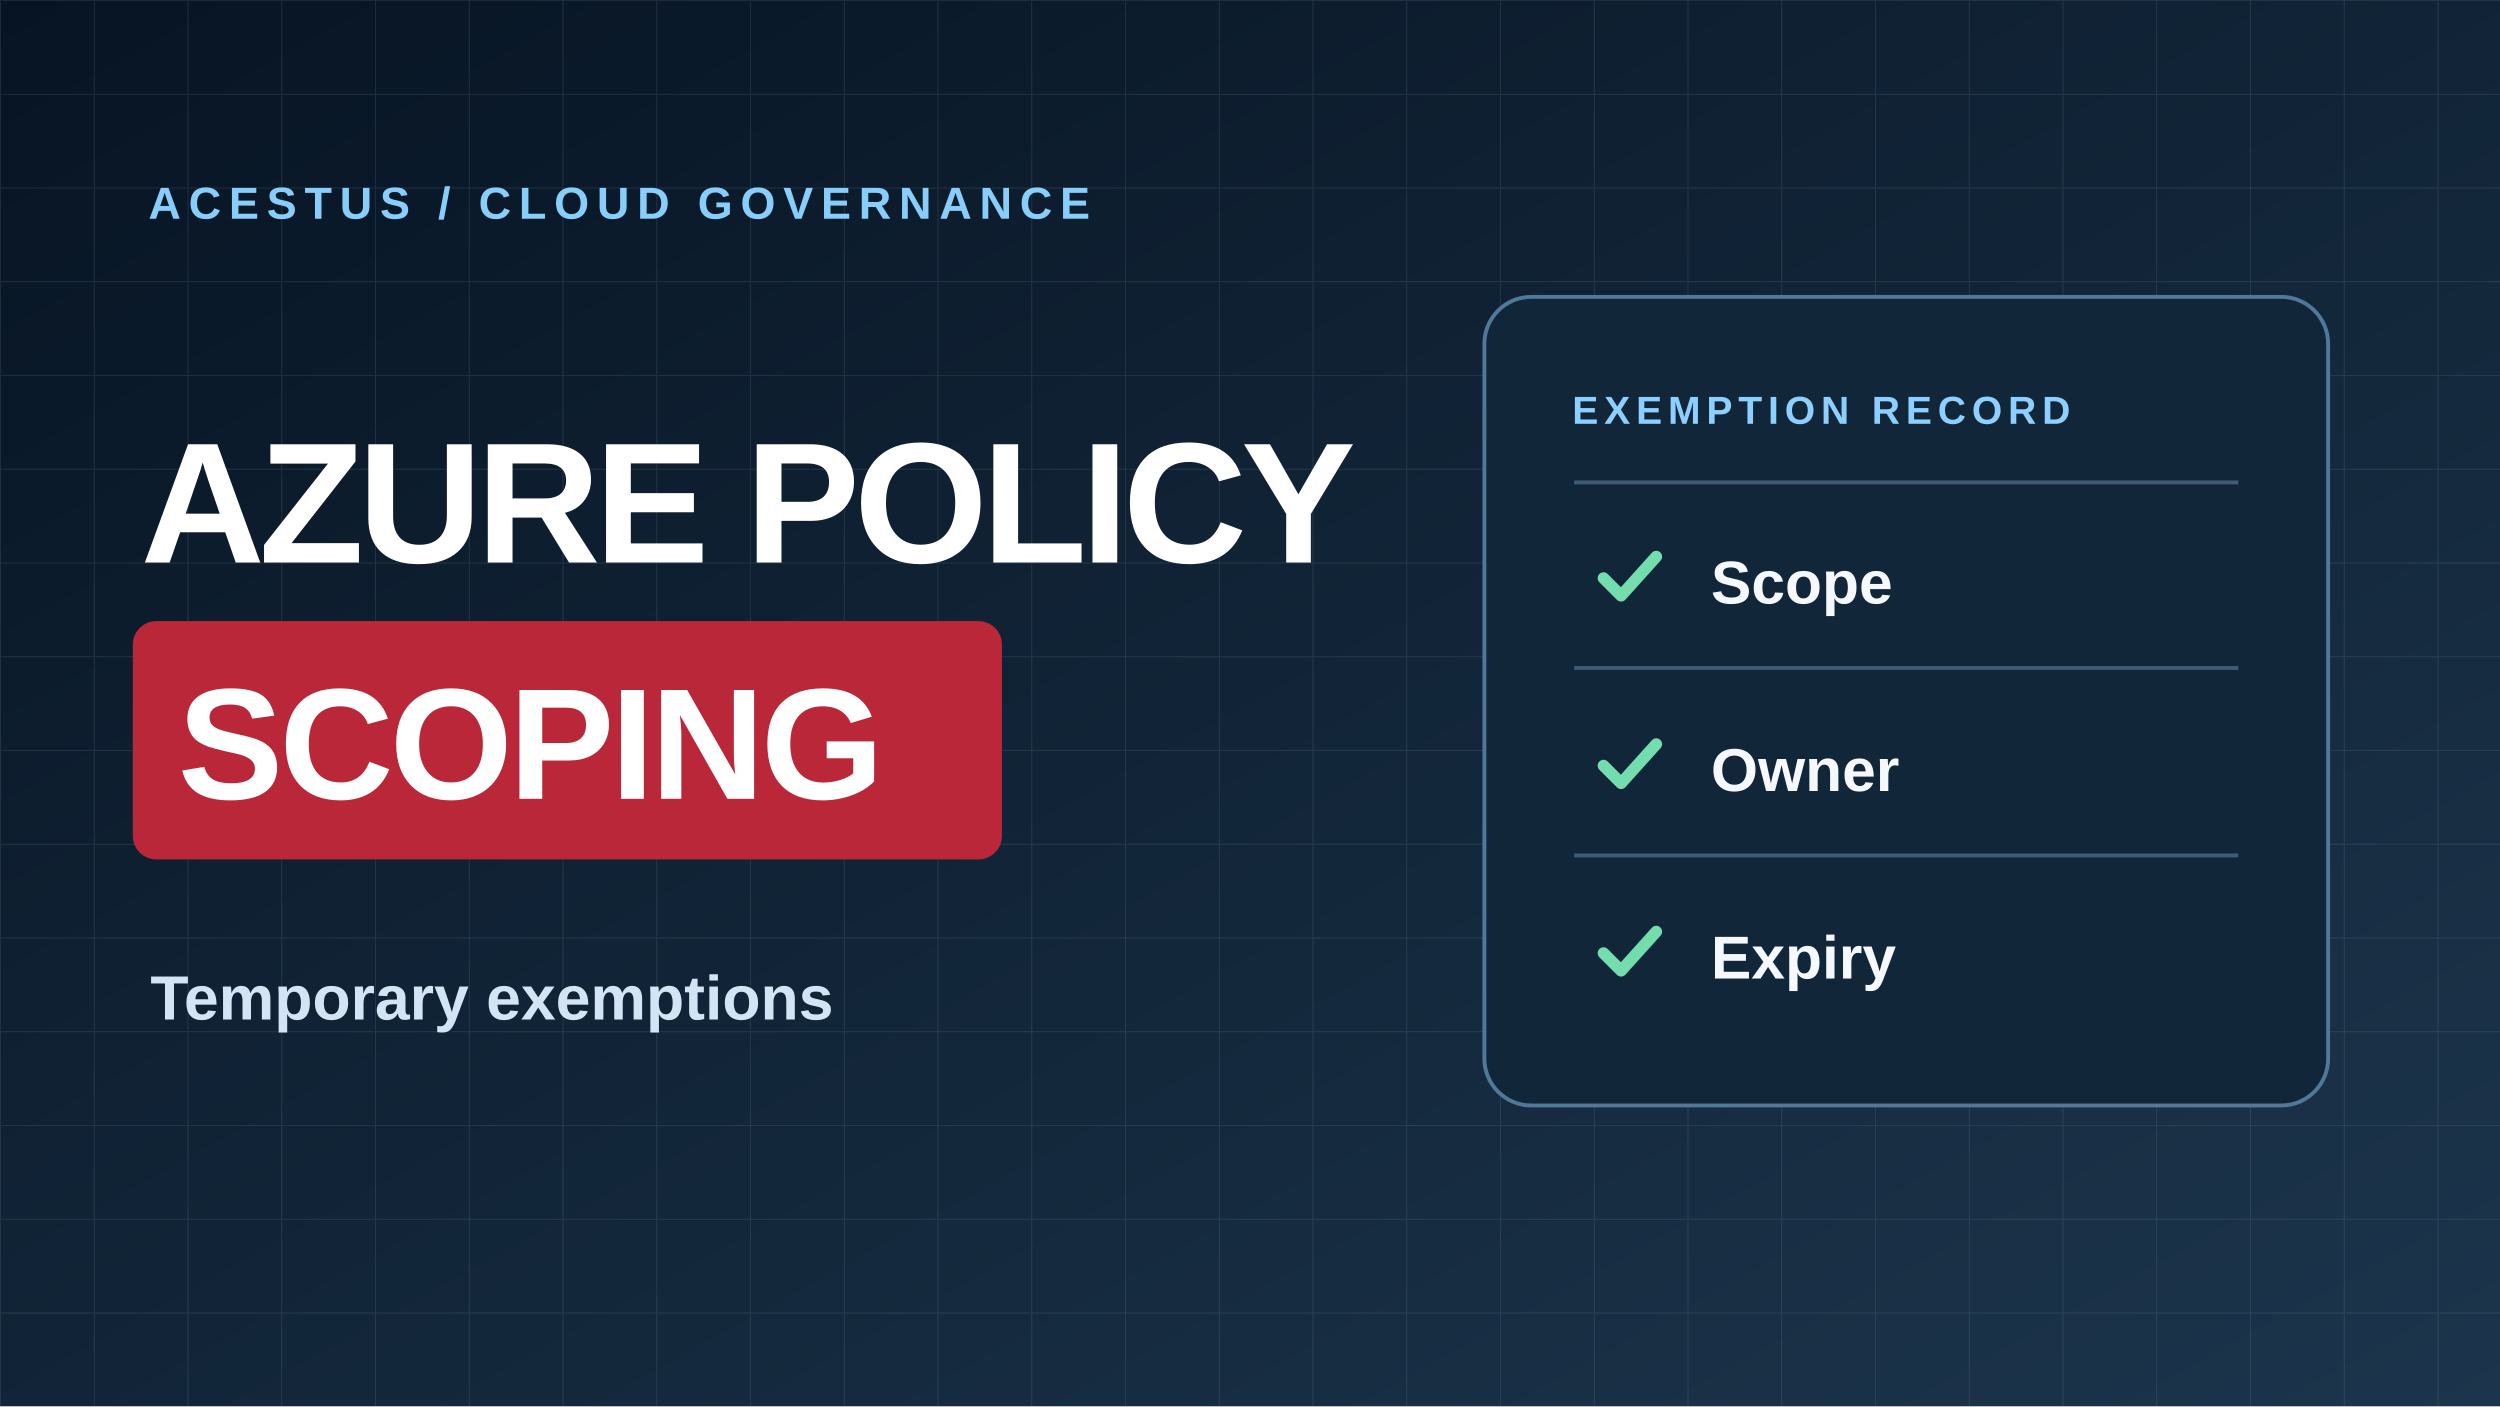
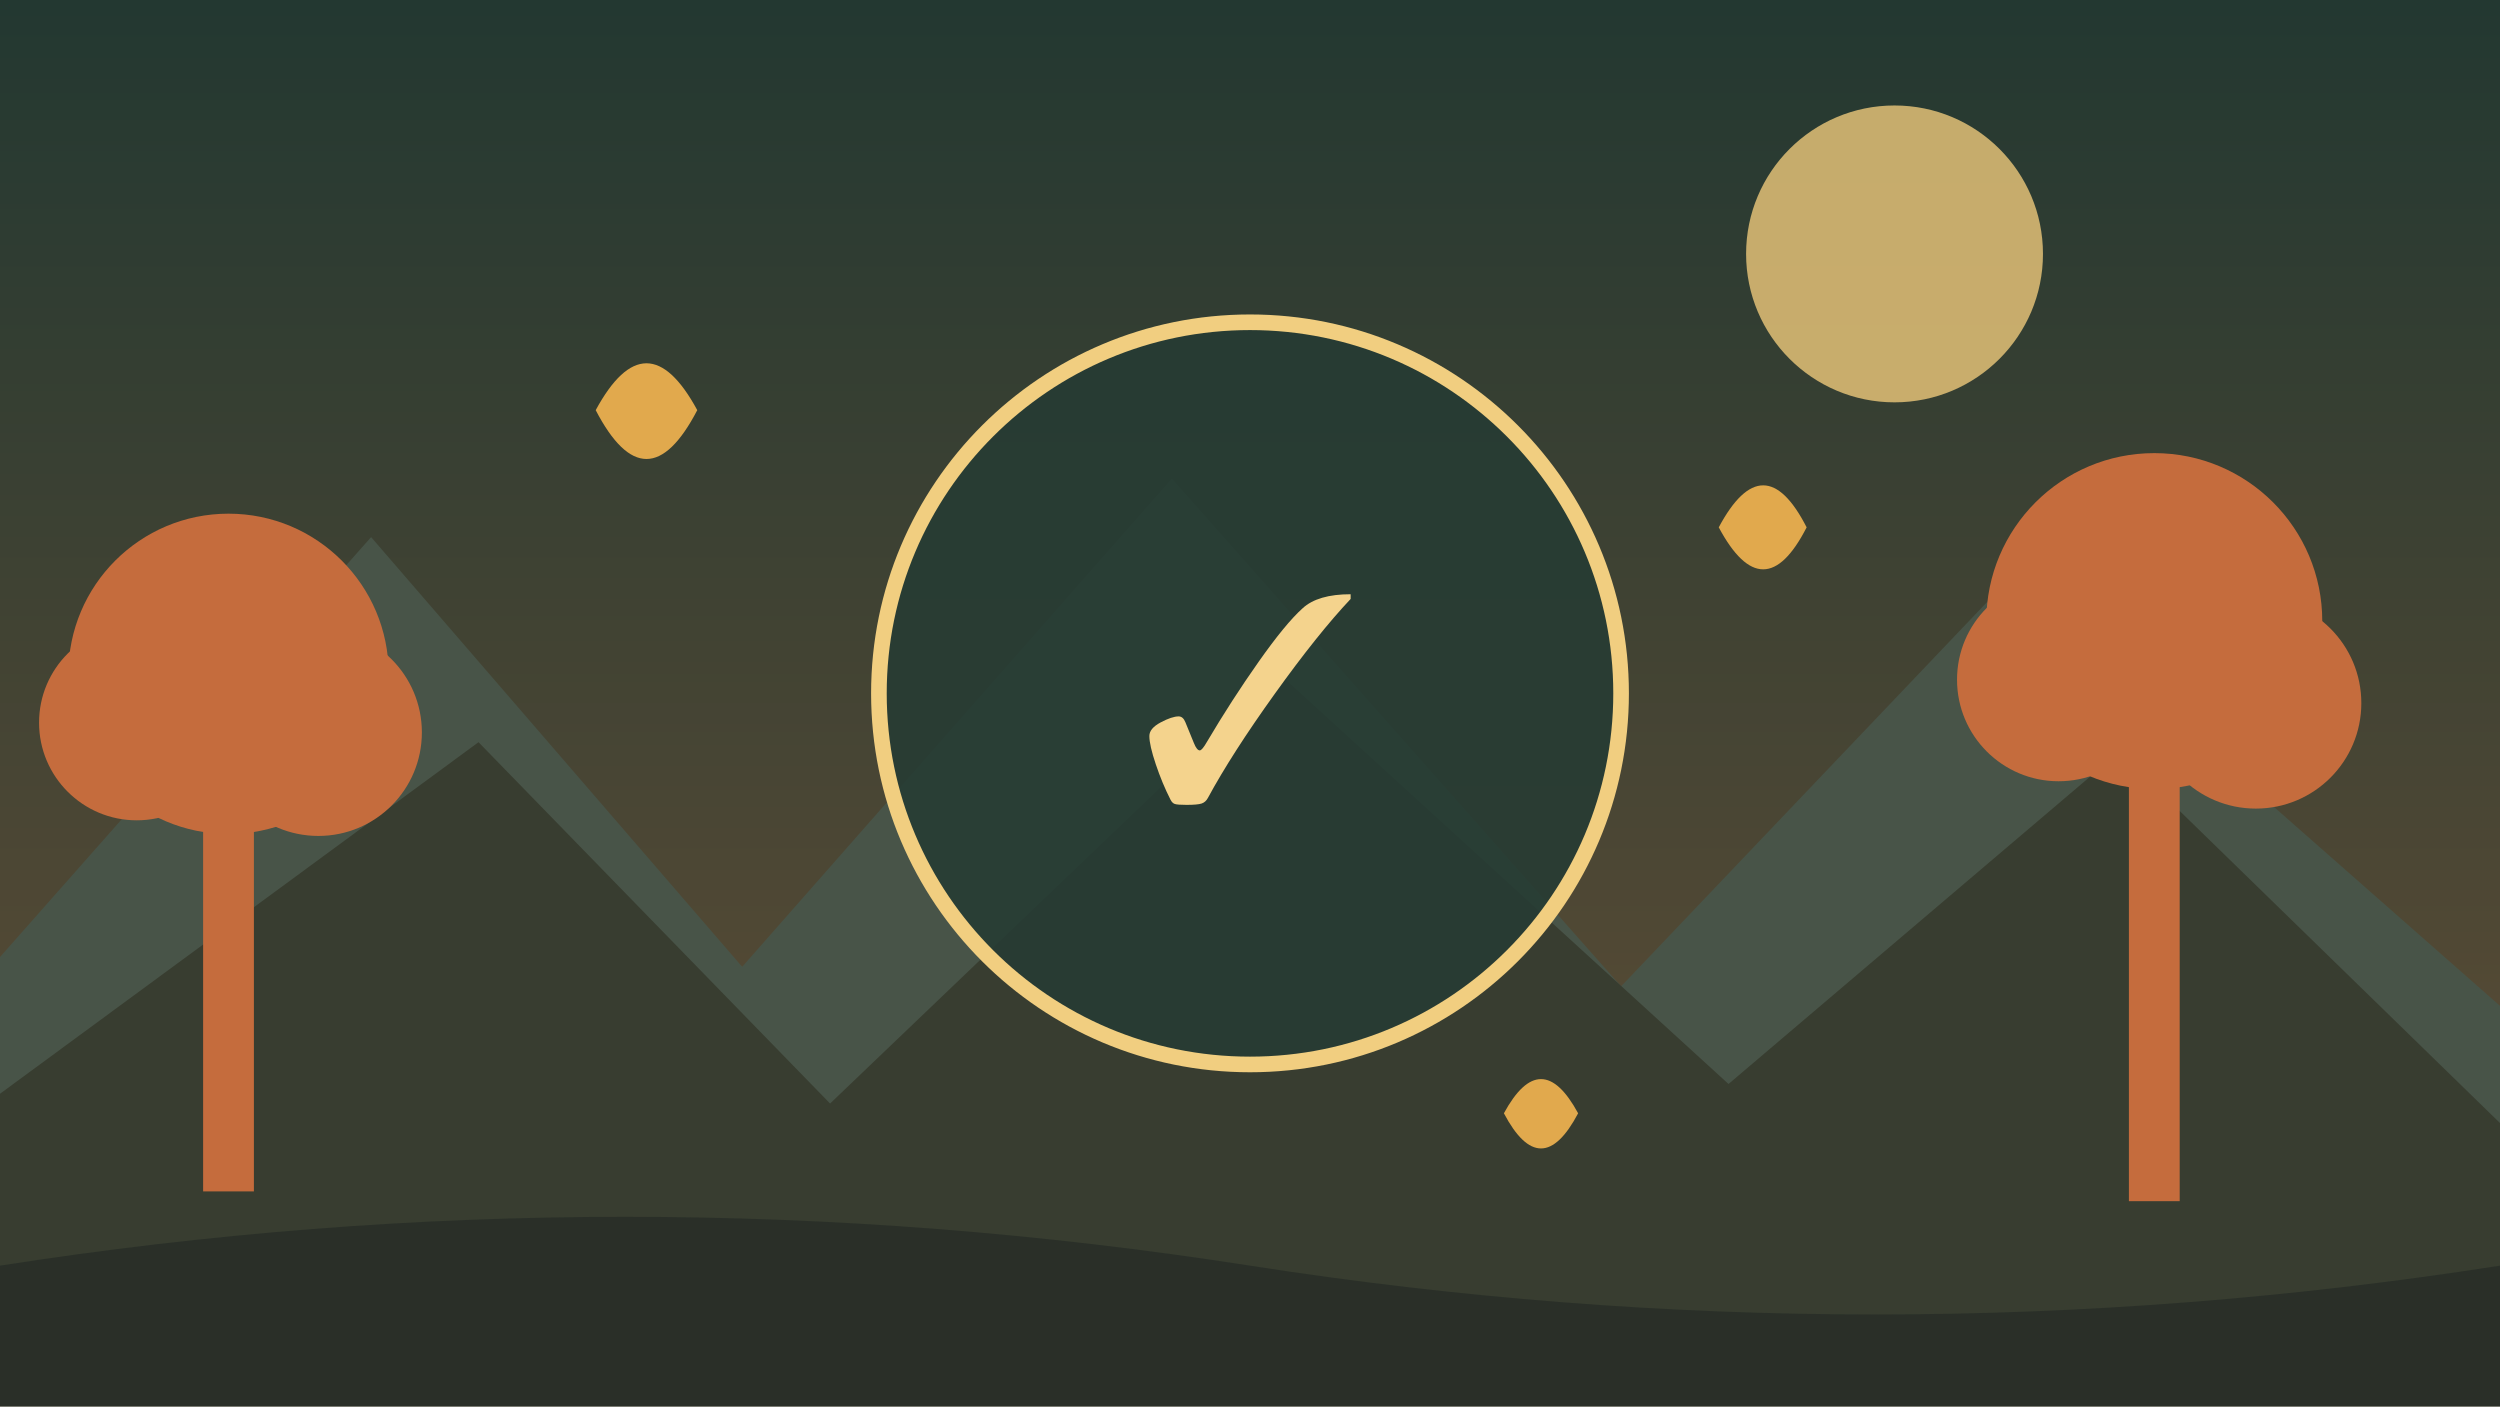
- <svg xmlns="http://www.w3.org/2000/svg" viewBox="0 0 1280 720" width="1280" height="720" role="img" aria-labelledby="title">
+ <svg xmlns="http://www.w3.org/2000/svg" viewBox="0 0 1280 720">
  <defs>
-     <linearGradient id="background" x2="1" y2="1">
-       <stop stop-color="#071423" />
-       <stop offset="1" stop-color="#1c354c" />
+     <linearGradient id="s" x2="0" y2="1">
+       <stop stop-color="#233831" />
+       <stop offset="1" stop-color="#665036" />
    </linearGradient>
-     <pattern id="grid" width="48" height="48" patternUnits="userSpaceOnUse">
-       <path d="M48 0H0V48" fill="none" stroke="#a9c8e6" stroke-opacity=".12" />
-     </pattern>
  </defs>
-   <rect width="1280" height="720" fill="url(#background)" />
-   <rect width="1280" height="720" fill="url(#grid)" />
-   <g font-family="Arial, Helvetica, sans-serif" font-weight="700">
-     <text x="76" y="112" fill="#87cffa" font-size="23" letter-spacing="4">ACESTUS / CLOUD GOVERNANCE</text>
-     <text x="72" y="288" fill="#fff" font-size="88" letter-spacing="-3">AZURE POLICY</text>
-     <rect x="68" y="318" width="445" height="122" rx="12" fill="#b92739" />
-     <text x="91" y="409" fill="#fff" font-size="81" letter-spacing="-2">SCOPING</text>
-     <text x="77" y="522" fill="#d3e5f5" font-size="32">Temporary exemptions</text>
-     <rect x="760" y="152" width="432" height="414" rx="24" fill="#12263a" stroke="#507898" stroke-width="2" />
-     <text x="805" y="217" fill="#8dcfff" font-size="20" letter-spacing="3">EXEMPTION RECORD</text>
-     <path d="M806 247H1146M806 342H1146M806 438H1146" stroke="#3e5c74" stroke-width="2" />
-     <path d="M821 296l9 9 18-20m-27 107 9 9 18-20m-27 107 9 9 18-20" fill="none" stroke="#74ddae" stroke-width="6" stroke-linecap="round" stroke-linejoin="round" />
-     <g fill="#f5f9fd" font-size="31">
-       <text x="876" y="309">Scope</text>
-       <text x="876" y="405">Owner</text>
-       <text x="876" y="501">Expiry</text>
-     </g>
+   <rect width="1280" height="720" fill="url(#s)" />
+   <circle cx="970" cy="130" r="76" fill="#f2cc7c" opacity=".78" />
+   <path d="m0 490 190-215 190 220 220-250 230 260 200-210 250 220v205H0z" fill="#485448" />
+   <path d="m0 560 245-180 180 185 230-220 230 210 200-170 195 190v145H0z" fill="#383d30" />
+   <g fill="#c56c3d">
+     <path d="M104 610V365h26v245z" />
+     <circle cx="117" cy="345" r="82" />
+     <circle cx="70" cy="370" r="50" />
+     <circle cx="163" cy="375" r="53" />
+     <path d="M1090 615V345h26v270z" />
+     <circle cx="1103" cy="318" r="86" />
+     <circle cx="1054" cy="348" r="52" />
+     <circle cx="1155" cy="360" r="54" />
  </g>
+   <g fill="#e1a94d">
+     <path d="M305 210q26-48 52 0-26 50-52 0zm575 60q23-43 45 0-22 43-45 0zm-110 300q19-35 38 0-19 36-38 0z" />
+   </g>
+   <circle cx="640" cy="355" r="190" fill="#263b34" fill-opacity=".88" stroke="#f1ce80" stroke-width="8" />
+   <text x="640" y="410" text-anchor="middle" font-family="Georgia,serif" font-size="150" fill="#f4d38d">✓</text>
+   <path d="M0 648q320-50 640 0t640 0v72H0z" fill="#242a25" opacity=".7" />
</svg>
